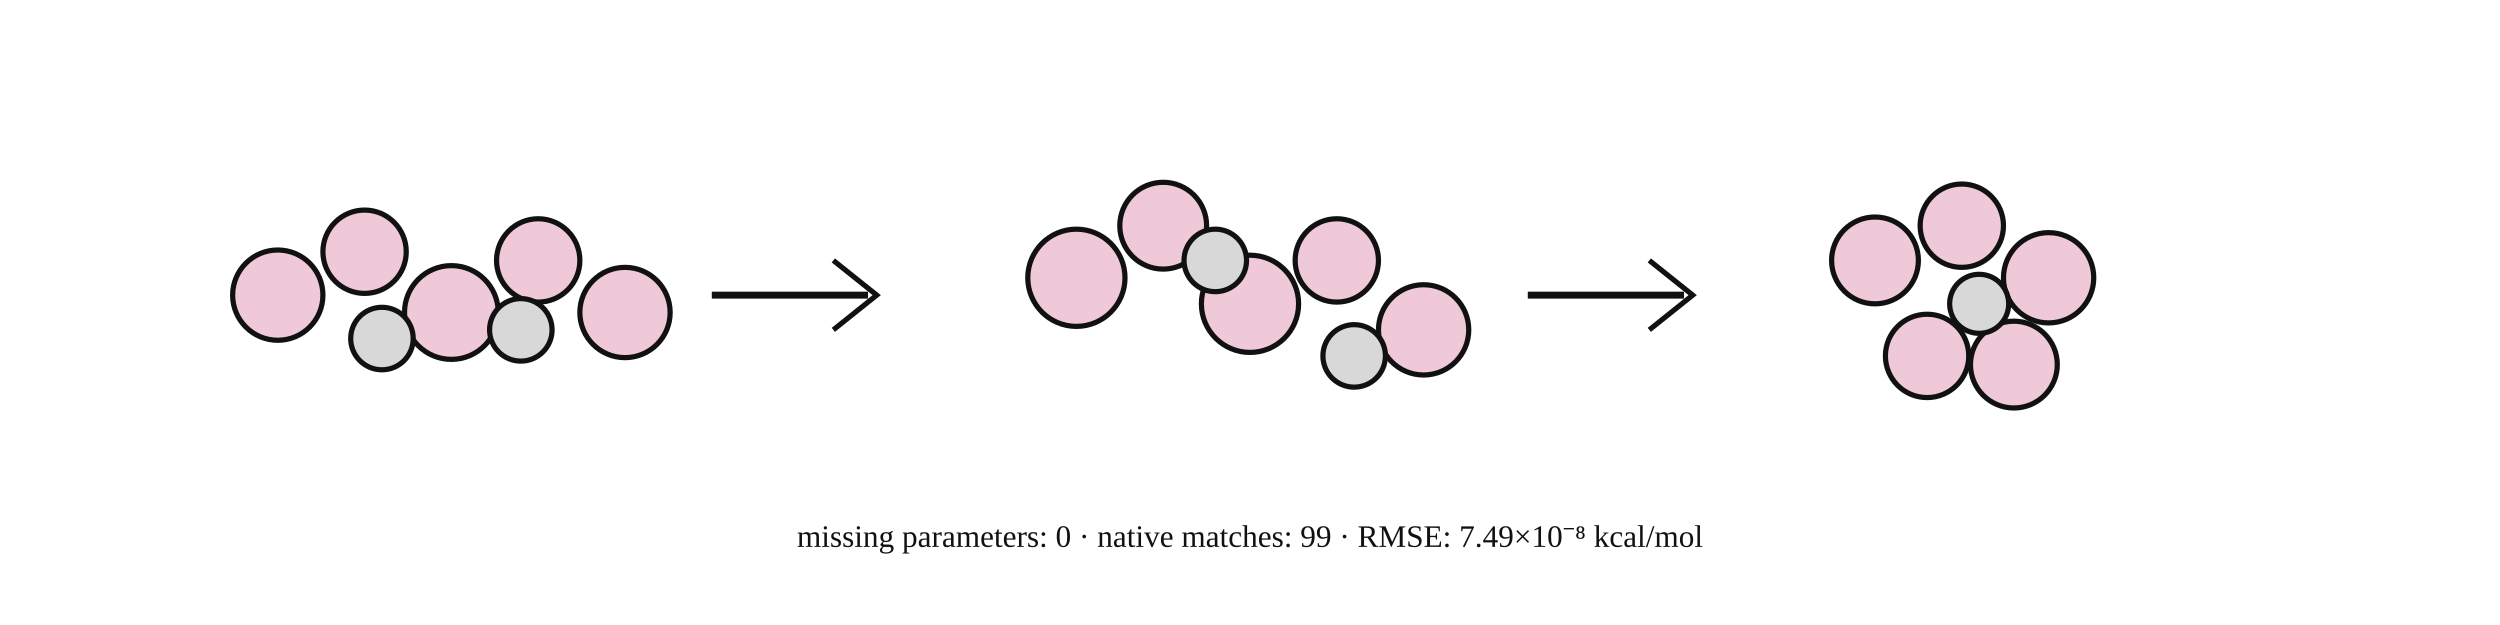
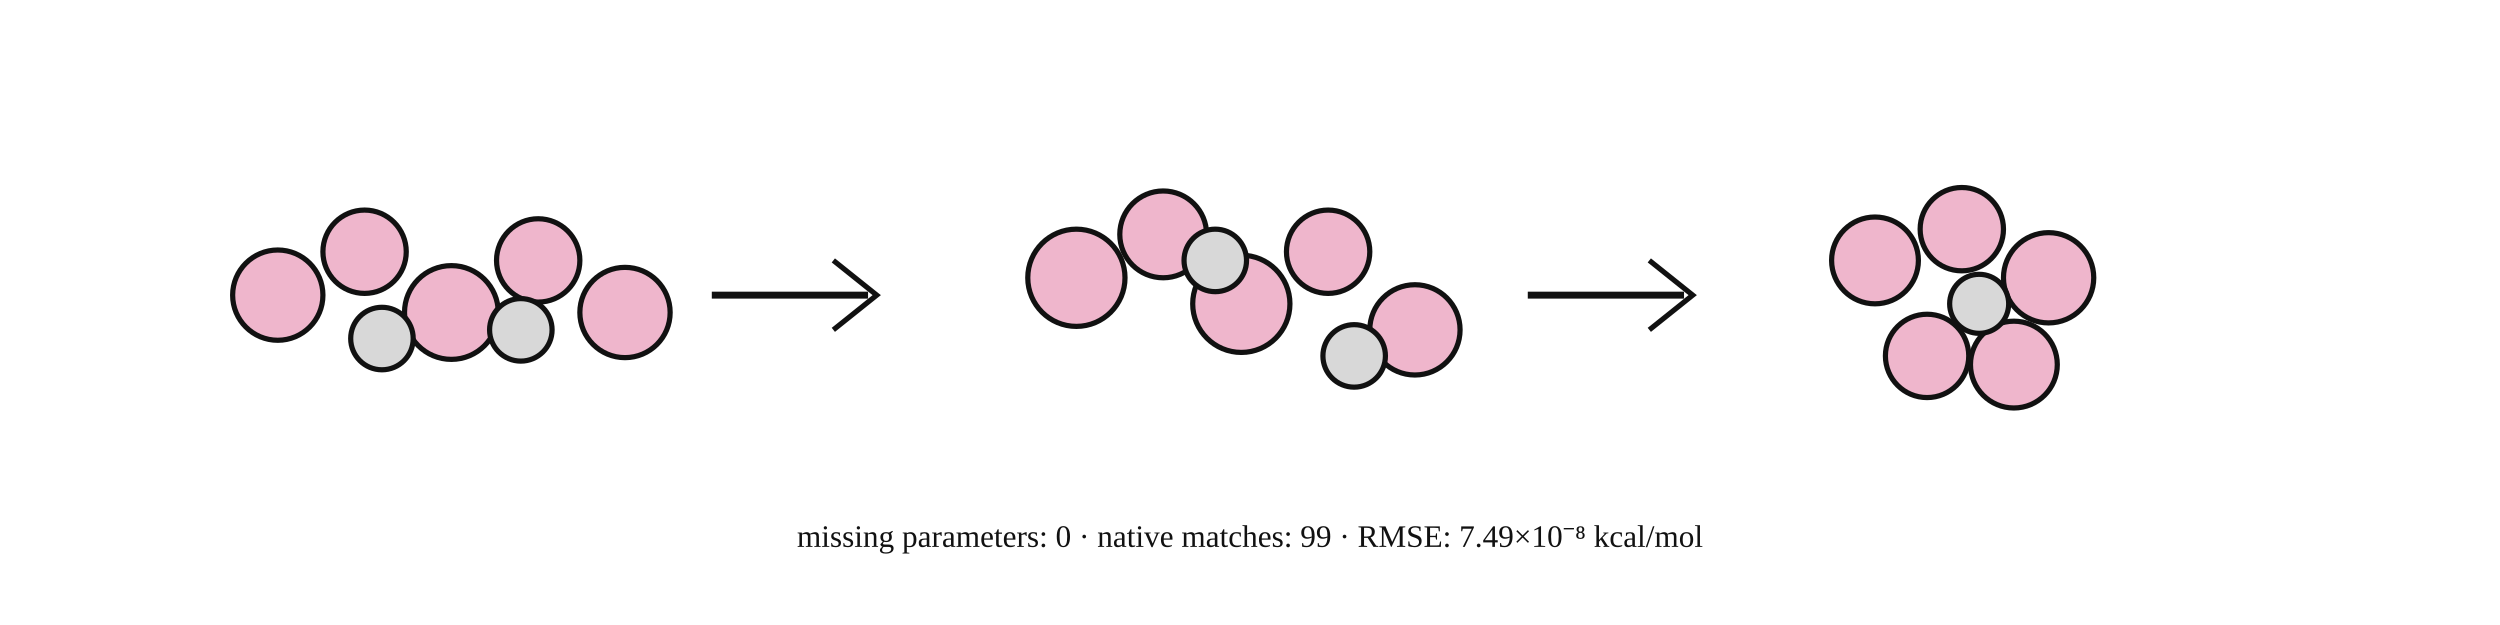
<svg xmlns="http://www.w3.org/2000/svg" width="1440" height="360" viewBox="0 0 1440 360">
  <rect width="1440" height="360" fill="white" />
  <g stroke="#111" stroke-width="3">
-     <g fill="#efc9d8">
+     <g fill="#efb6cc">
      <circle cx="160" cy="170" r="26" />
      <circle cx="210" cy="145" r="24" />
      <circle cx="260" cy="180" r="27" />
      <circle cx="310" cy="150" r="24" />
      <circle cx="360" cy="180" r="26" />
    </g>
    <g fill="#d8d8d8">
      <circle cx="220" cy="195" r="18" />
      <circle cx="300" cy="190" r="18" />
    </g>
    <path d="M410 170 H500" fill="none" stroke-width="4" />
    <path d="M480 150 L505 170 L480 190" fill="none" />
-     <g fill="#efc9d8">
+     <g fill="#efb6cc">
      <circle cx="620" cy="160" r="28" />
-       <circle cx="670" cy="130" r="25" />
-       <circle cx="720" cy="175" r="28" />
-       <circle cx="770" cy="150" r="24" />
-       <circle cx="820" cy="190" r="26" />
+       <circle cx="670" cy="135" r="25" />
+       <circle cx="715" cy="175" r="28" />
+       <circle cx="765" cy="145" r="24" />
+       <circle cx="815" cy="190" r="26" />
    </g>
    <g fill="#d8d8d8">
      <circle cx="700" cy="150" r="18" />
      <circle cx="780" cy="205" r="18" />
    </g>
    <path d="M880 170 H970" fill="none" stroke-width="4" />
    <path d="M950 150 L975 170 L950 190" fill="none" />
-     <g fill="#efc9d8">
+     <g fill="#efb6cc">
      <circle cx="1080" cy="150" r="25" />
-       <circle cx="1130" cy="130" r="24" />
+       <circle cx="1130" cy="132" r="24" />
      <circle cx="1180" cy="160" r="26" />
      <circle cx="1110" cy="205" r="24" />
      <circle cx="1160" cy="210" r="25" />
    </g>
    <g fill="#d8d8d8">
      <circle cx="1140" cy="175" r="17" />
    </g>
  </g>
  <g font-family="Times New Roman, Times, serif" fill="#111" text-anchor="middle">
    <text x="720" y="315" font-size="18">missing parameters: 0 · native matches: 99 · RMSE: 7.49×10⁻⁸ kcal/mol</text>
  </g>
</svg>
